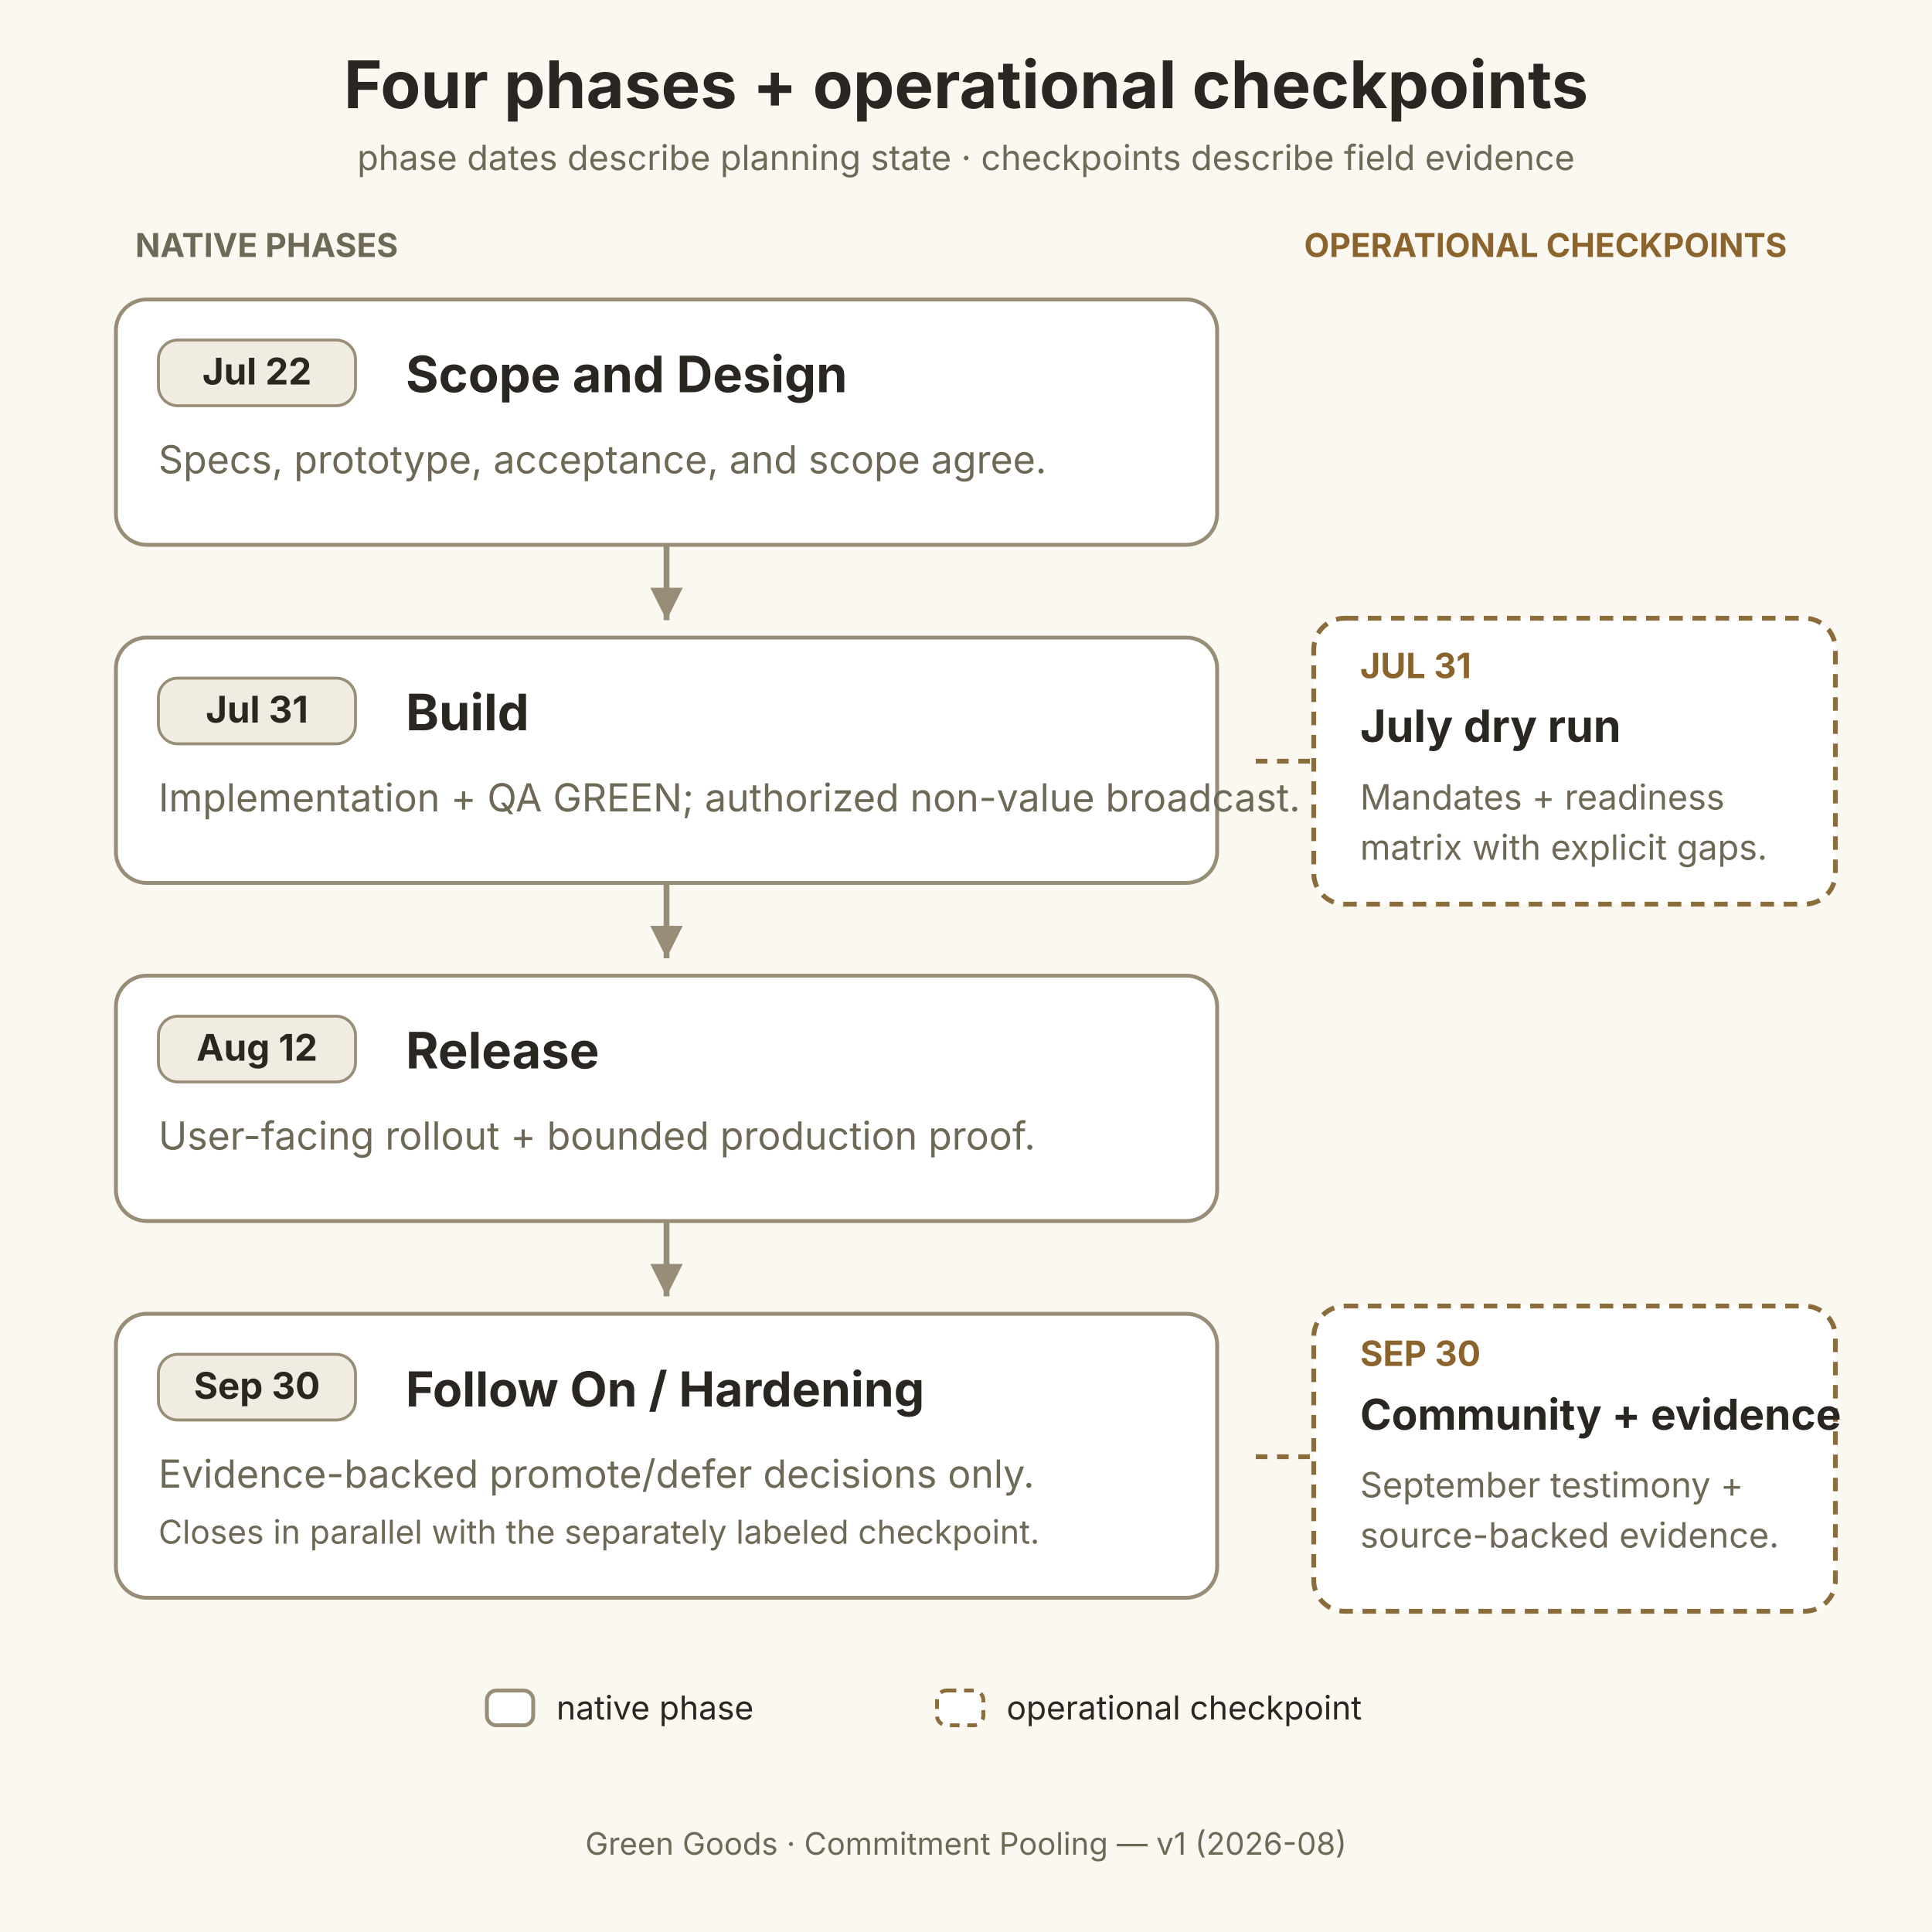
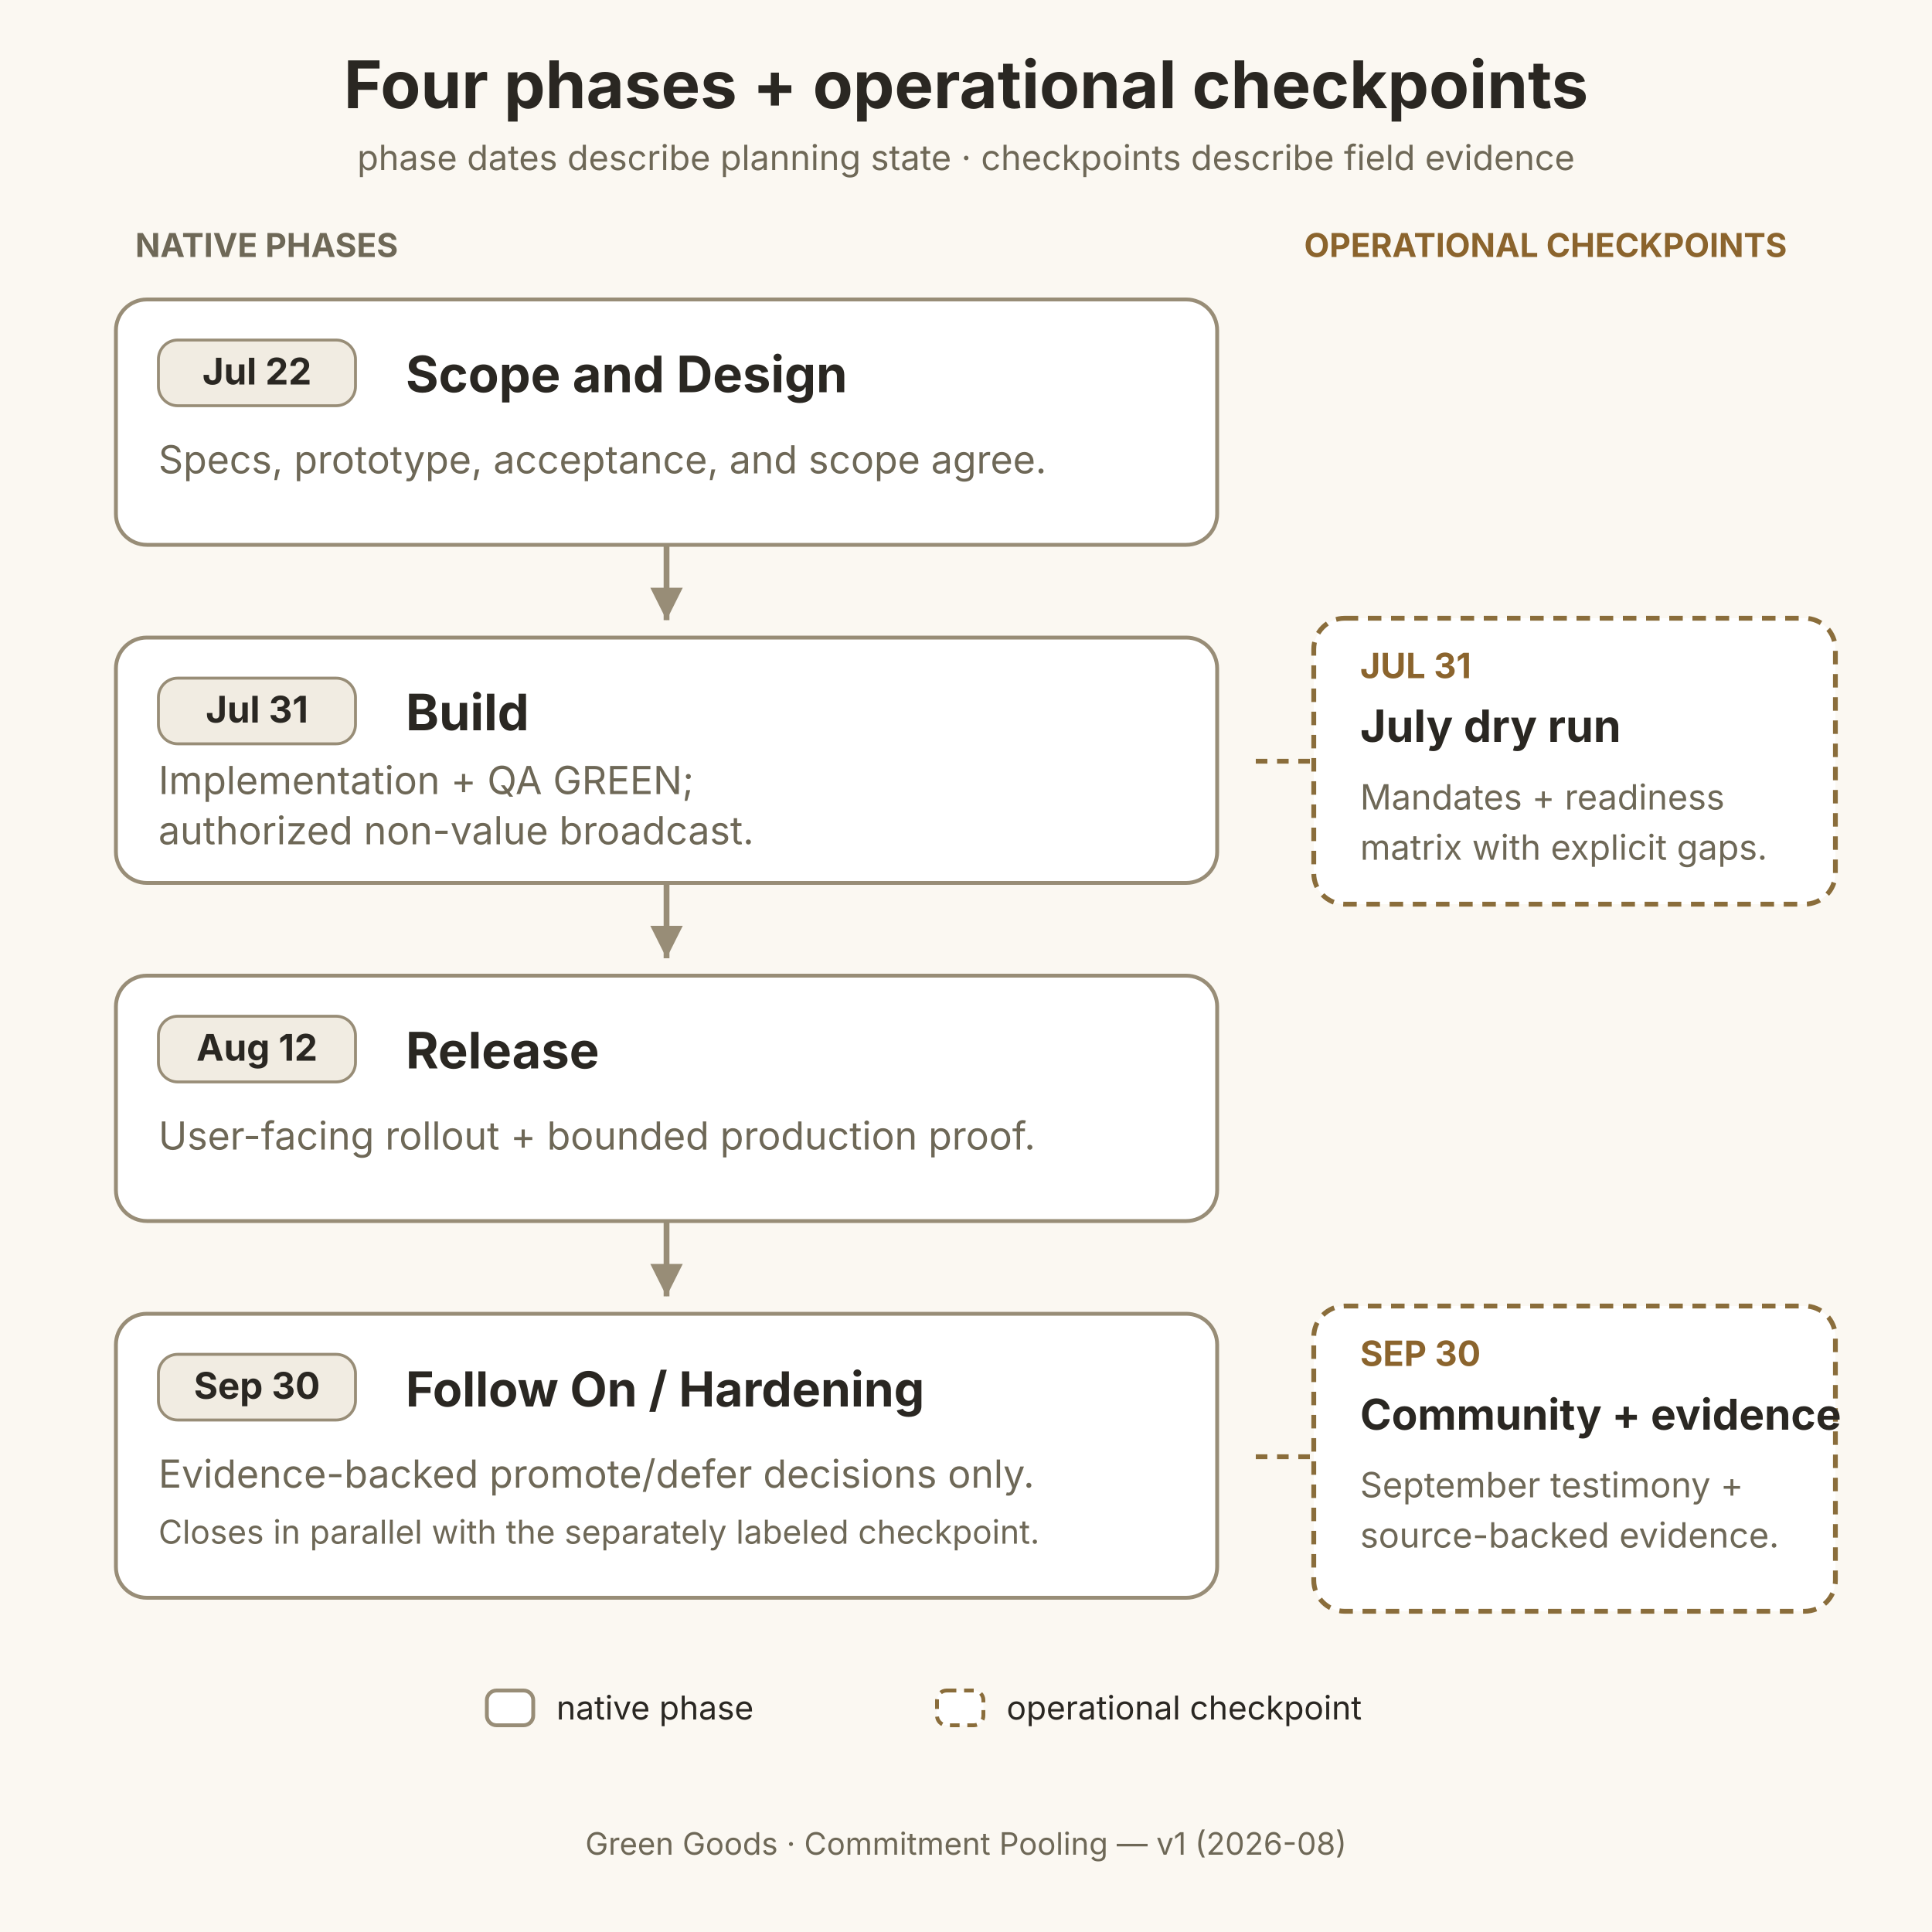
<svg xmlns="http://www.w3.org/2000/svg" width="2000" height="2000" viewBox="0 0 1000 1000" font-family="Inter, 'Helvetica Neue', Arial, sans-serif" role="img" aria-labelledby="timeline-title timeline-desc">
  <defs>
    <marker id="timeline-arrow" viewBox="0 0 10 10" refX="8" refY="5" markerWidth="7" markerHeight="7" orient="auto-start-reverse">
      <path d="M 0 1 L 8 5 L 0 9 Z" fill="#988D77" />
    </marker>
  </defs>
  <rect width="1000" height="1000" fill="#FBF8F2" />
  <text x="500" y="56" text-anchor="middle" font-size="34" font-weight="700" fill="#2A2722">Four phases + operational checkpoints</text>
  <text x="500" y="88" text-anchor="middle" font-size="18" fill="#6E6857">phase dates describe planning state · checkpoints describe field evidence</text>
  <text x="70" y="133" font-size="17" font-weight="700" fill="#6E6857">NATIVE PHASES</text>
  <text x="675" y="133" font-size="17" font-weight="700" fill="#8B642D">OPERATIONAL CHECKPOINTS</text>
  <g fill="none" stroke="#988D77" stroke-width="3" marker-end="url(#timeline-arrow)">
    <path d="M 345 282 L 345 321" />
    <path d="M 345 457 L 345 496" />
    <path d="M 345 632 L 345 671" />
  </g>
  <g>
    <rect x="60" y="155" width="570" height="127" rx="16" fill="#FFFFFF" stroke="#988D77" stroke-width="2" />
    <rect x="82" y="176" width="102" height="34" rx="10" fill="#F1ECE2" stroke="#988D77" stroke-width="1.5" />
    <text x="133" y="199" text-anchor="middle" font-size="19" font-weight="700" fill="#2A2722">Jul 22</text>
    <text x="210" y="203" font-size="26" font-weight="700" fill="#2A2722">Scope and Design</text>
    <text x="82" y="245" font-size="20" fill="#6E6857">Specs, prototype, acceptance, and scope agree.</text>
    <rect x="60" y="330" width="570" height="127" rx="16" fill="#FFFFFF" stroke="#988D77" stroke-width="2" />
    <rect x="82" y="351" width="102" height="34" rx="10" fill="#F1ECE2" stroke="#988D77" stroke-width="1.5" />
    <text x="133" y="374" text-anchor="middle" font-size="19" font-weight="700" fill="#2A2722">Jul 31</text>
    <text x="210" y="378" font-size="26" font-weight="700" fill="#2A2722">Build</text>
-     <text x="82" y="420" font-size="20" fill="#6E6857">Implementation + QA GREEN; authorized non-value broadcast.</text>
+     <text x="82" y="411" font-size="20" fill="#6E6857">Implementation + QA GREEN;</text>
+     <text x="82" y="437" font-size="20" fill="#6E6857">authorized non-value broadcast.</text>
    <rect x="60" y="505" width="570" height="127" rx="16" fill="#FFFFFF" stroke="#988D77" stroke-width="2" />
    <rect x="82" y="526" width="102" height="34" rx="10" fill="#F1ECE2" stroke="#988D77" stroke-width="1.5" />
    <text x="133" y="549" text-anchor="middle" font-size="19" font-weight="700" fill="#2A2722">Aug 12</text>
    <text x="210" y="553" font-size="26" font-weight="700" fill="#2A2722">Release</text>
    <text x="82" y="595" font-size="20" fill="#6E6857">User-facing rollout + bounded production proof.</text>
    <rect x="60" y="680" width="570" height="147" rx="16" fill="#FFFFFF" stroke="#988D77" stroke-width="2" />
    <rect x="82" y="701" width="102" height="34" rx="10" fill="#F1ECE2" stroke="#988D77" stroke-width="1.5" />
    <text x="133" y="724" text-anchor="middle" font-size="19" font-weight="700" fill="#2A2722">Sep 30</text>
    <text x="210" y="728" font-size="25" font-weight="700" fill="#2A2722">Follow On / Hardening</text>
    <text x="82" y="770" font-size="20" fill="#6E6857">Evidence-backed promote/defer decisions only.</text>
    <text x="82" y="799" font-size="17" fill="#6E6857">Closes in parallel with the separately labeled checkpoint.</text>
  </g>
  <g>
    <path d="M 650 394 L 678 394" fill="none" stroke="#8A6D3B" stroke-width="2.5" stroke-dasharray="6 5" />
    <rect x="680" y="320" width="270" height="148" rx="16" fill="#FFFFFF" stroke="#8A6D3B" stroke-width="2.5" stroke-dasharray="7 5" />
    <text x="704" y="351" font-size="18" font-weight="700" fill="#8B642D">JUL 31</text>
    <text x="704" y="384" font-size="23" font-weight="700" fill="#2A2722">July dry run</text>
    <text x="704" y="419" font-size="18" fill="#6E6857">Mandates + readiness</text>
    <text x="704" y="445" font-size="18" fill="#6E6857">matrix with explicit gaps.</text>
    <path d="M 650 754 L 678 754" fill="none" stroke="#8A6D3B" stroke-width="2.5" stroke-dasharray="6 5" />
    <rect x="680" y="676" width="270" height="158" rx="16" fill="#FFFFFF" stroke="#8A6D3B" stroke-width="2.5" stroke-dasharray="7 5" />
    <text x="704" y="707" font-size="18" font-weight="700" fill="#8B642D">SEP 30</text>
    <text x="704" y="740" font-size="22" font-weight="700" fill="#2A2722">Community + evidence</text>
    <text x="704" y="775" font-size="18" fill="#6E6857">September testimony +</text>
    <text x="704" y="801" font-size="18" fill="#6E6857">source-backed evidence.</text>
  </g>
  <g>
    <rect x="252" y="875" width="24" height="18" rx="5" fill="#FFFFFF" stroke="#988D77" stroke-width="2" />
    <text x="288" y="890" font-size="17" fill="#2A2722">native phase</text>
    <rect x="485" y="875" width="24" height="18" rx="5" fill="#FFFFFF" stroke="#8A6D3B" stroke-width="2" stroke-dasharray="5 4" />
    <text x="521" y="890" font-size="17" fill="#2A2722">operational checkpoint</text>
  </g>
  <text x="500" y="960" text-anchor="middle" font-size="16" fill="#6E6857">Green Goods · Commitment Pooling — v1 (2026-08)</text>
</svg>
